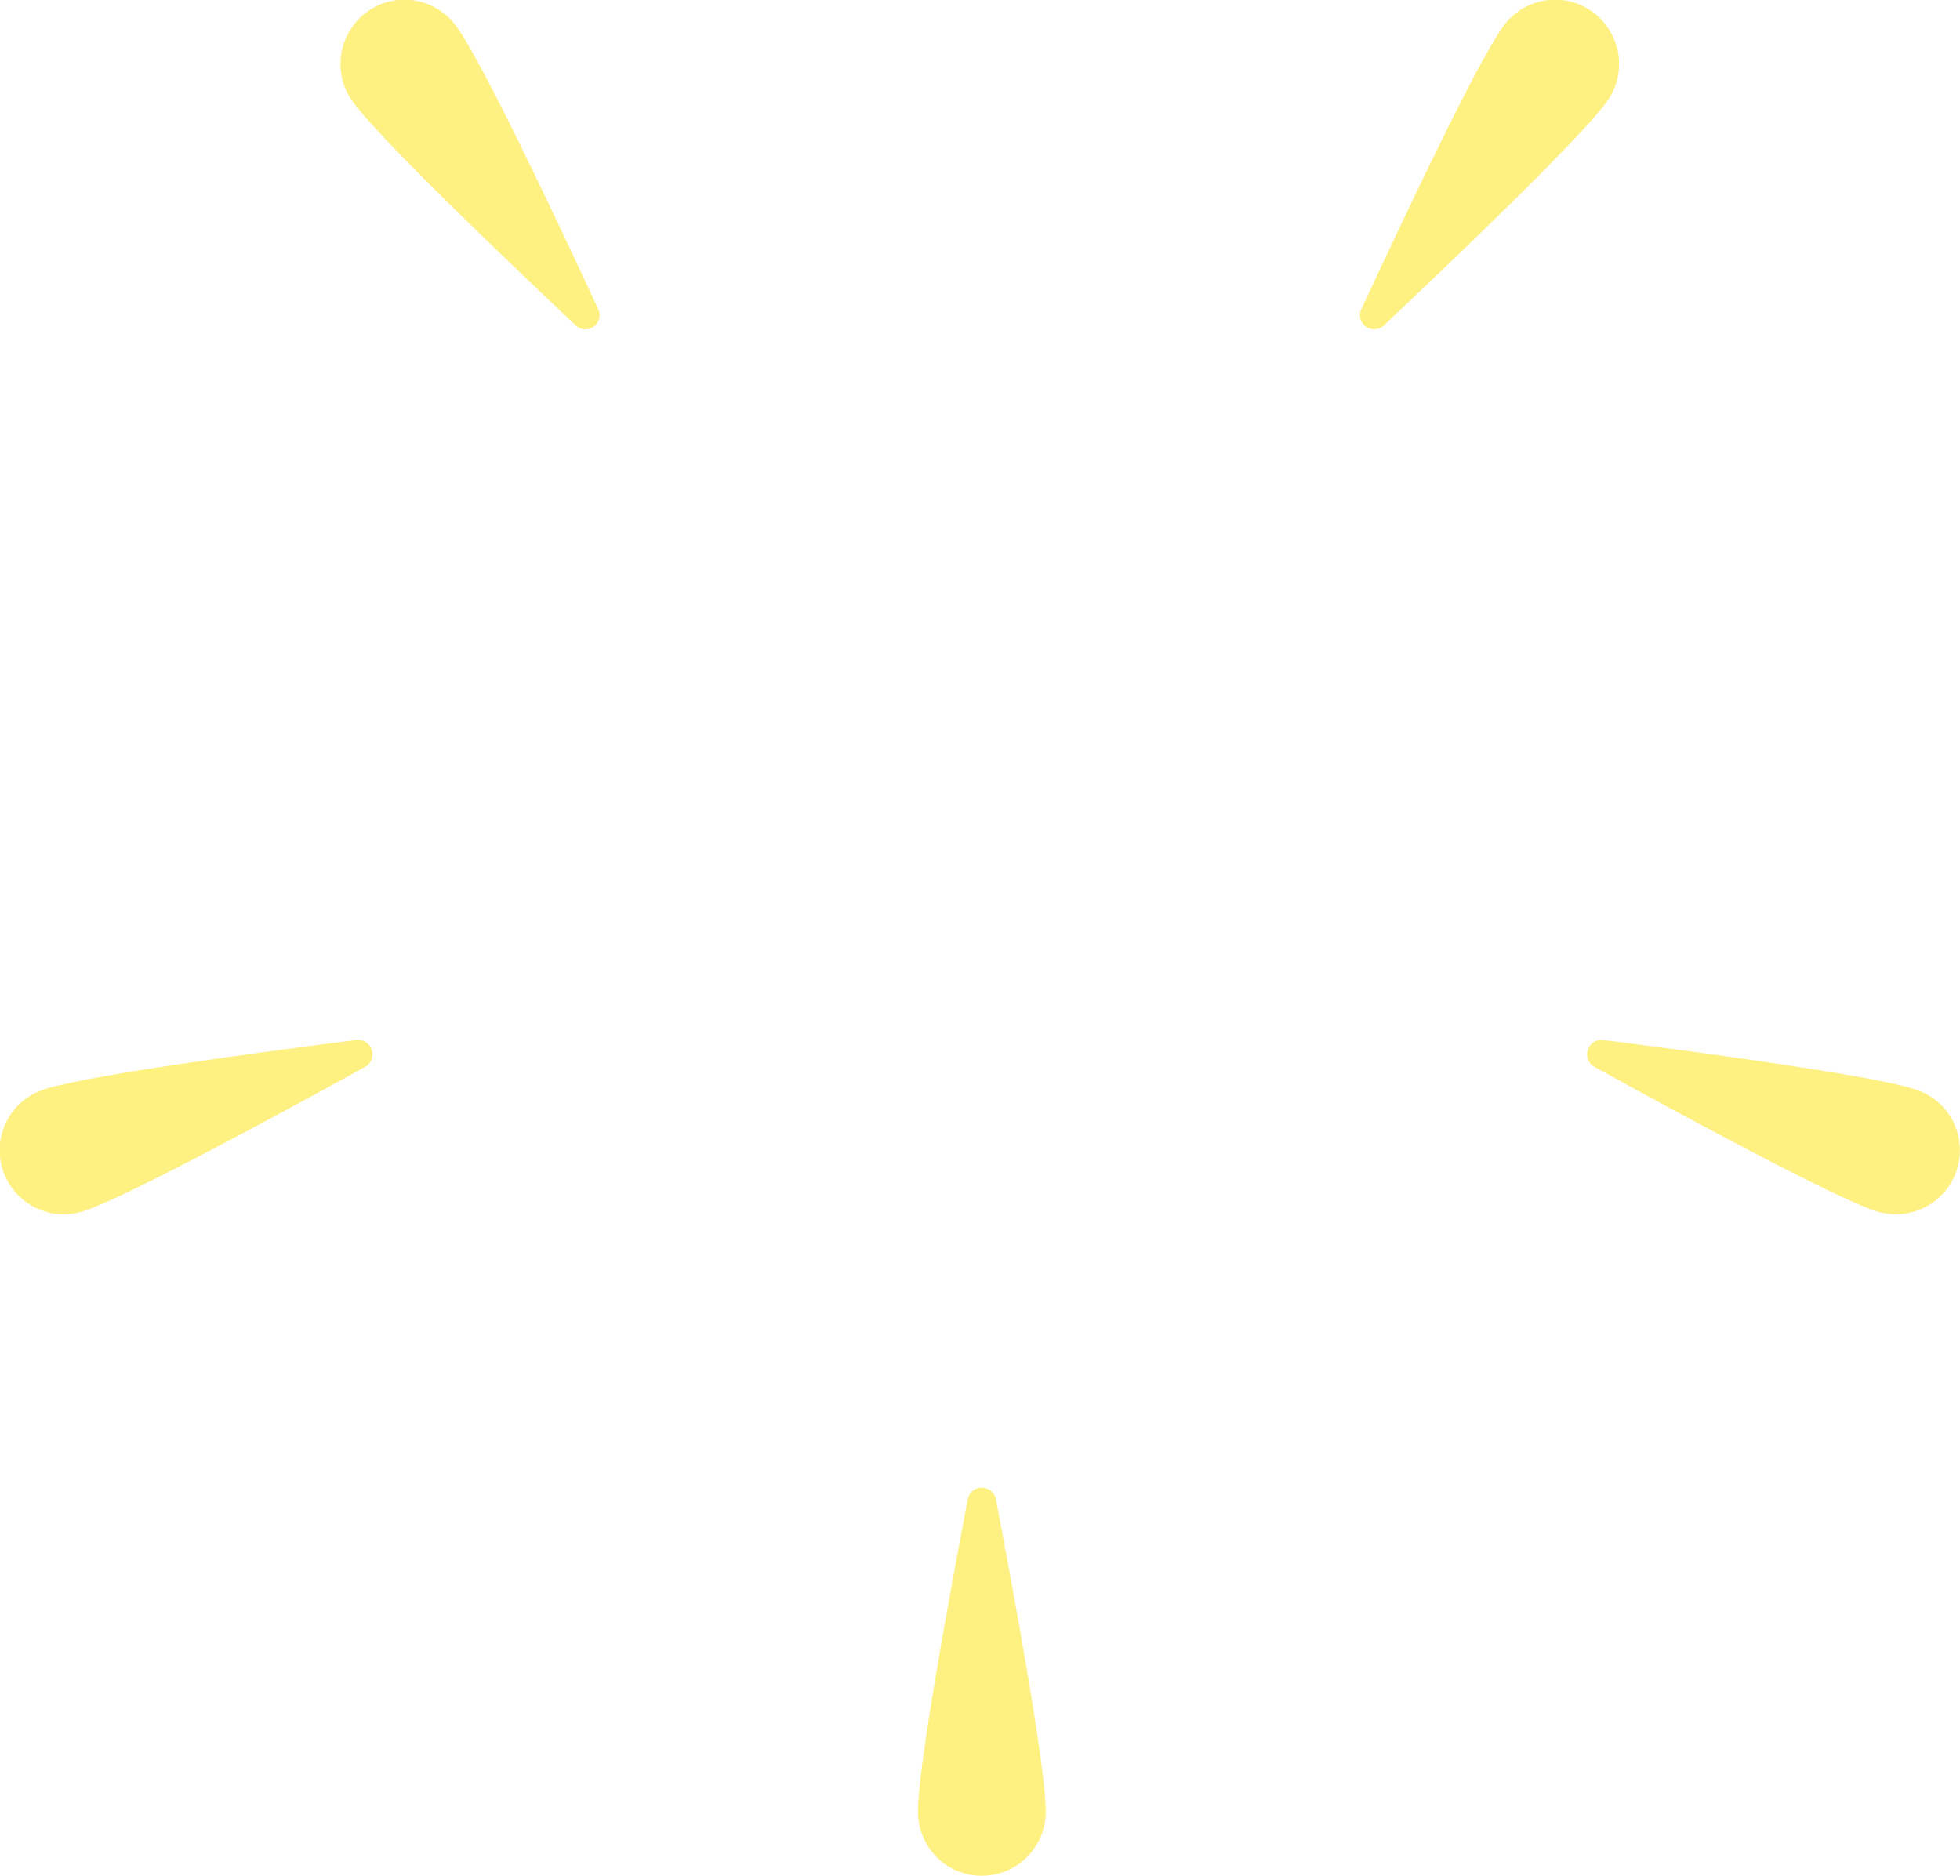
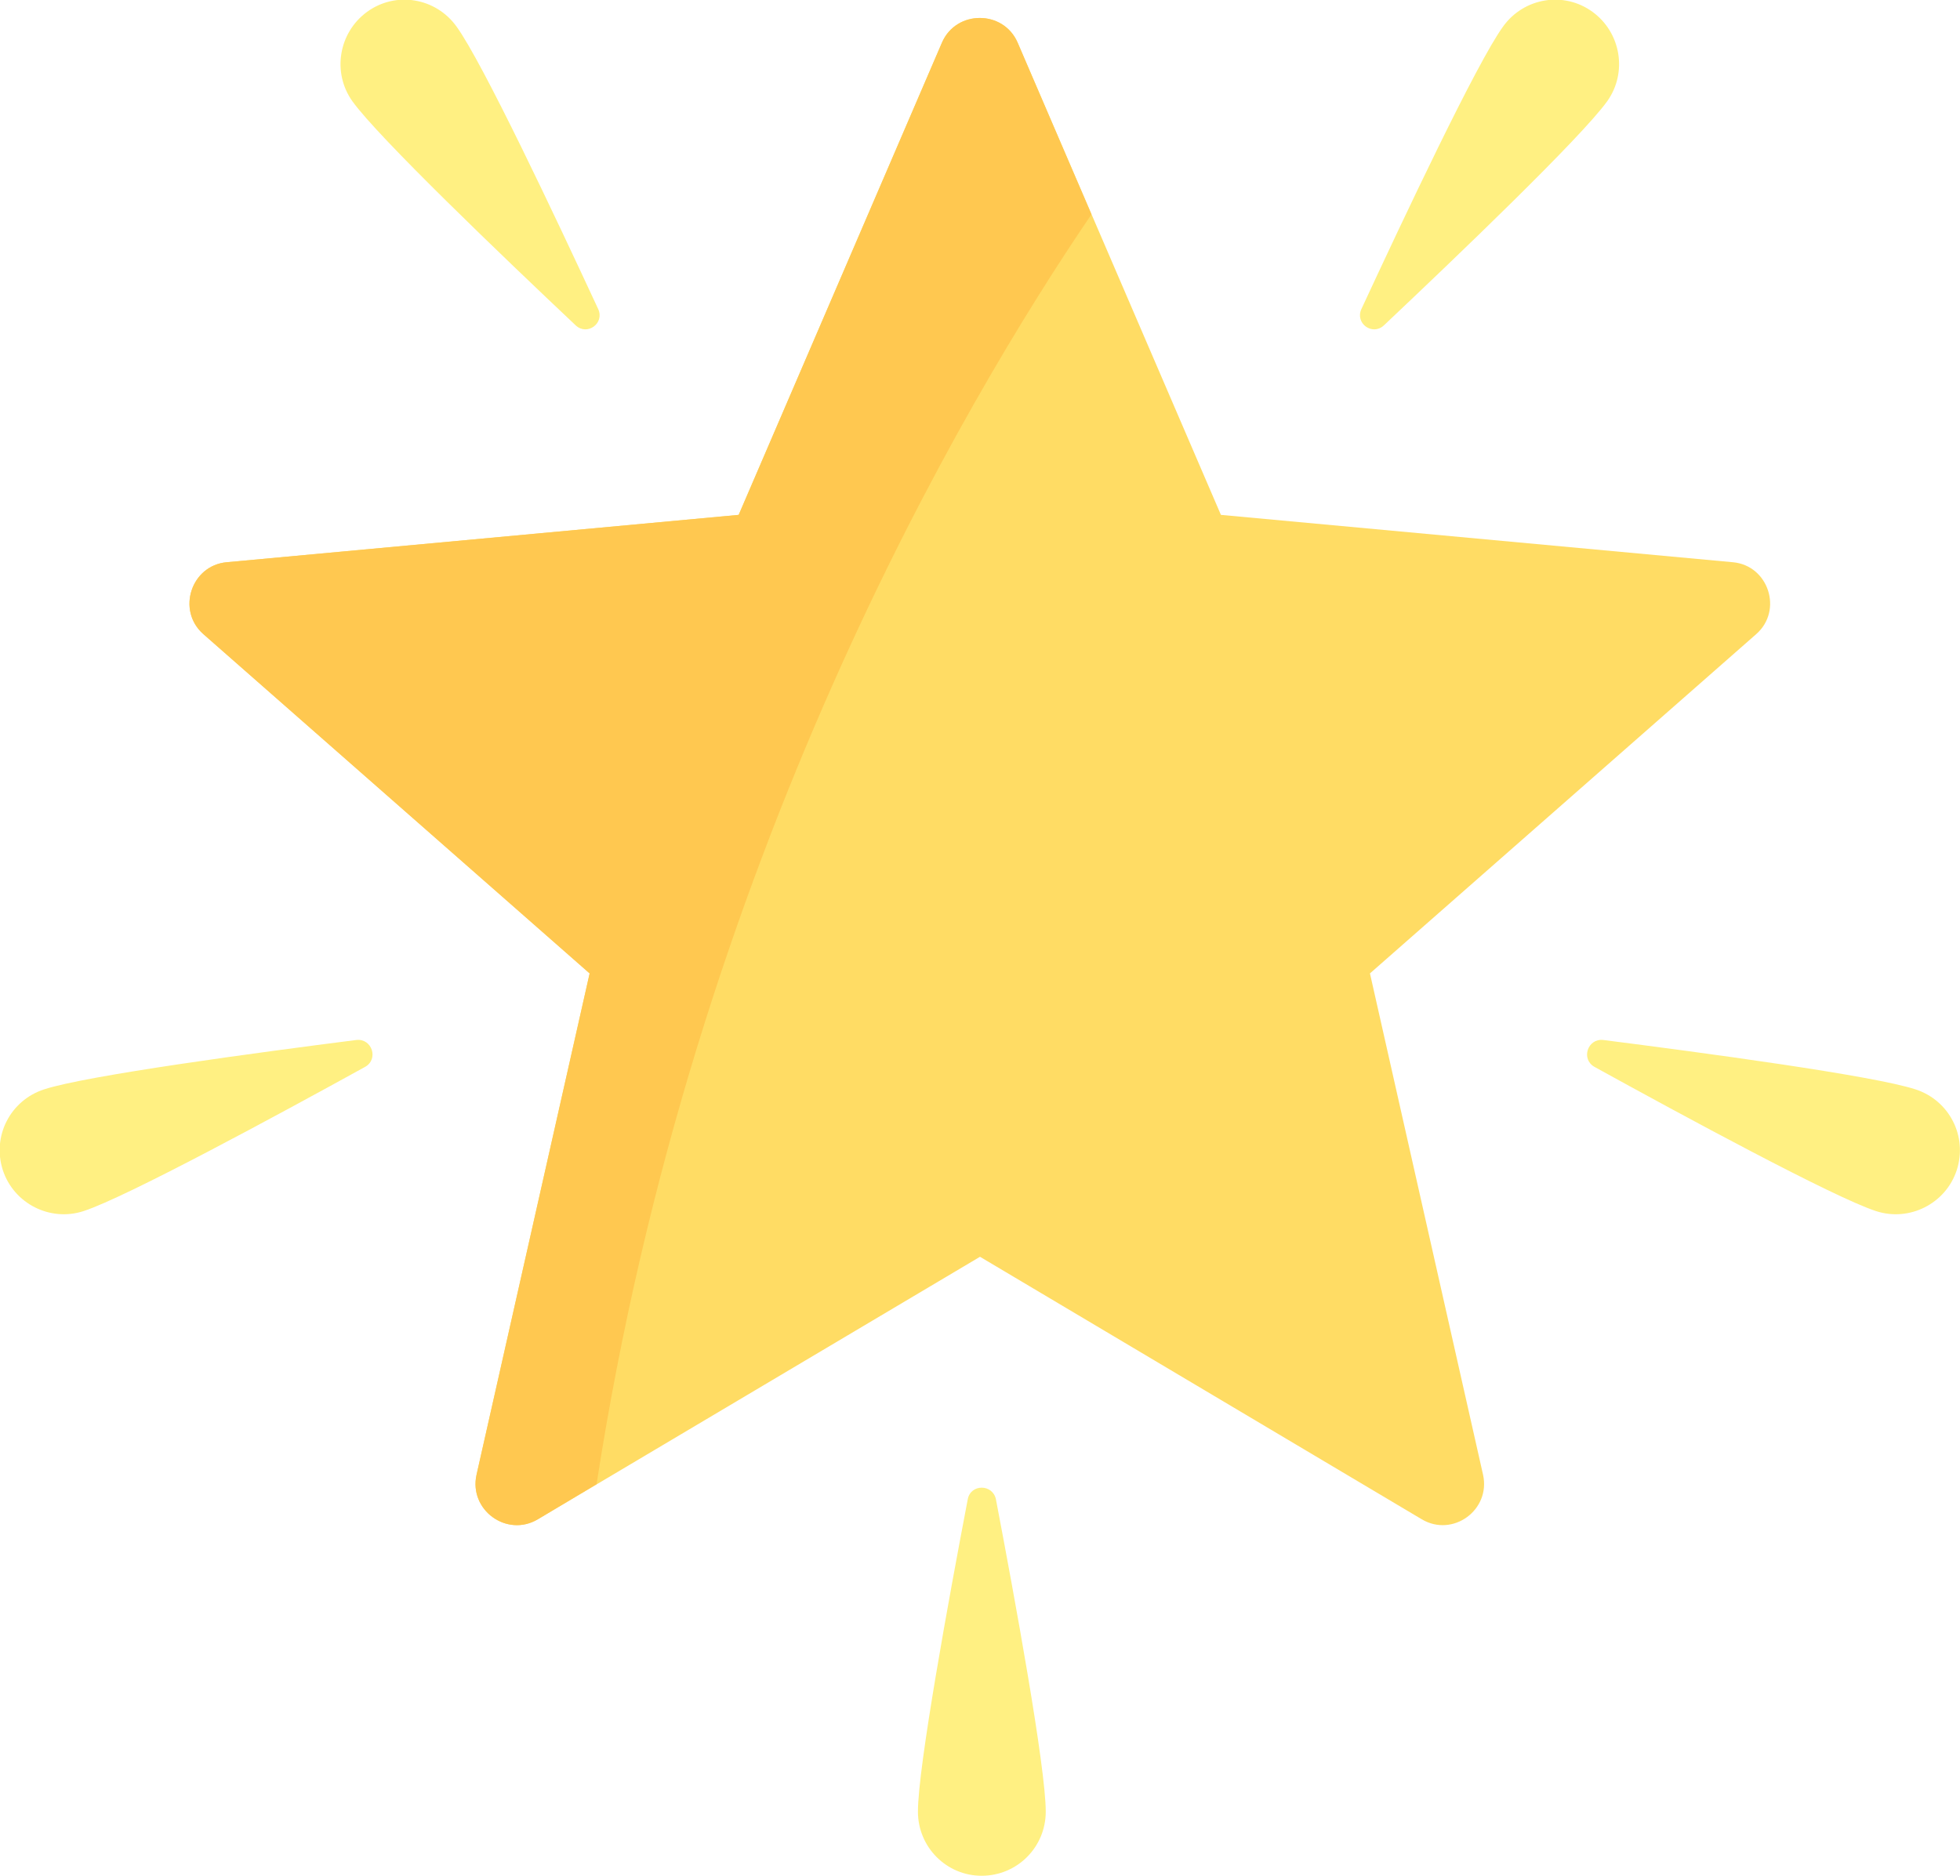
<svg xmlns="http://www.w3.org/2000/svg" width="48" height="45.943" viewBox="0 0 48 45.943" fill="none">
  <defs />
+   <path id="Vector" d="M42.44 13.77L29.9 12.61L24.92 1.04C24.57 0.24 23.42 0.24 23.07 1.04L18.09 12.61L5.55 13.77C4.68 13.85 4.32 14.95 4.98 15.53L14.44 23.84L11.67 36.12C11.48 36.98 12.41 37.66 13.17 37.21L24 30.78L34.82 37.21C35.58 37.66 36.51 36.98 36.32 36.12L33.55 23.84L43.01 15.53C43.67 14.95 43.31 13.85 42.44 13.77Z" fill="#FFDC64" fill-opacity="1" fill-rule="nonzero" />
  <path id="Vector" d="M11.18 0.65C11.82 1.53 13.62 5.35 14.65 7.57C14.81 7.92 14.38 8.23 14.1 7.97C12.32 6.29 9.27 3.37 8.63 2.48C8.13 1.78 8.29 0.8 8.99 0.29C9.69 -0.22 10.67 -0.06 11.18 0.65Z" fill="#FFF082" fill-opacity="1" fill-rule="nonzero" />
  <path id="Vector" d="M36.81 0.65C36.17 1.53 34.37 5.35 33.34 7.57C33.18 7.92 33.61 8.23 33.89 7.97C35.67 6.29 38.72 3.37 39.36 2.48C39.86 1.78 39.7 0.8 39 0.29C38.3 -0.22 37.32 -0.06 36.81 0.65Z" fill="#FFF082" fill-opacity="1" fill-rule="nonzero" />
  <path id="Vector" d="M46.91 26.68C45.87 26.34 41.69 25.78 39.26 25.47C38.88 25.43 38.71 25.94 39.05 26.13C41.19 27.31 44.9 29.32 45.94 29.66C46.76 29.93 47.65 29.48 47.92 28.66C48.19 27.83 47.74 26.95 46.91 26.68Z" fill="#FFF082" fill-opacity="1" fill-rule="nonzero" />
  <path id="Vector" d="M1.08 26.68C2.12 26.34 6.3 25.78 8.73 25.47C9.11 25.43 9.28 25.94 8.94 26.13C6.8 27.31 3.09 29.32 2.05 29.66C1.23 29.93 0.34 29.48 0.07 28.66C-0.2 27.83 0.25 26.95 1.08 26.68Z" fill="#FFF082" fill-opacity="1" fill-rule="nonzero" />
  <path id="Vector" d="M22.48 44.37C22.48 43.28 23.24 39.13 23.7 36.72C23.77 36.34 24.31 36.34 24.39 36.72C24.85 39.13 25.61 43.28 25.61 44.37C25.61 45.24 24.91 45.94 24.04 45.94C23.18 45.94 22.48 45.24 22.48 44.37Z" fill="#FFF082" fill-opacity="1" fill-rule="nonzero" />
+   <path id="Vector" d="M26.73 5.25L24.92 1.04C24.57 0.24 23.42 0.24 23.07 1.04L18.09 12.61L5.55 13.77C4.68 13.85 4.32 14.95 4.98 15.53L14.44 23.84L11.67 36.12C11.48 36.98 12.41 37.66 13.17 37.21L14.61 36.35C16.97 21.06 23.61 9.83 26.73 5.25Z" fill="#FFC850" fill-opacity="1" fill-rule="nonzero" />
</svg>
